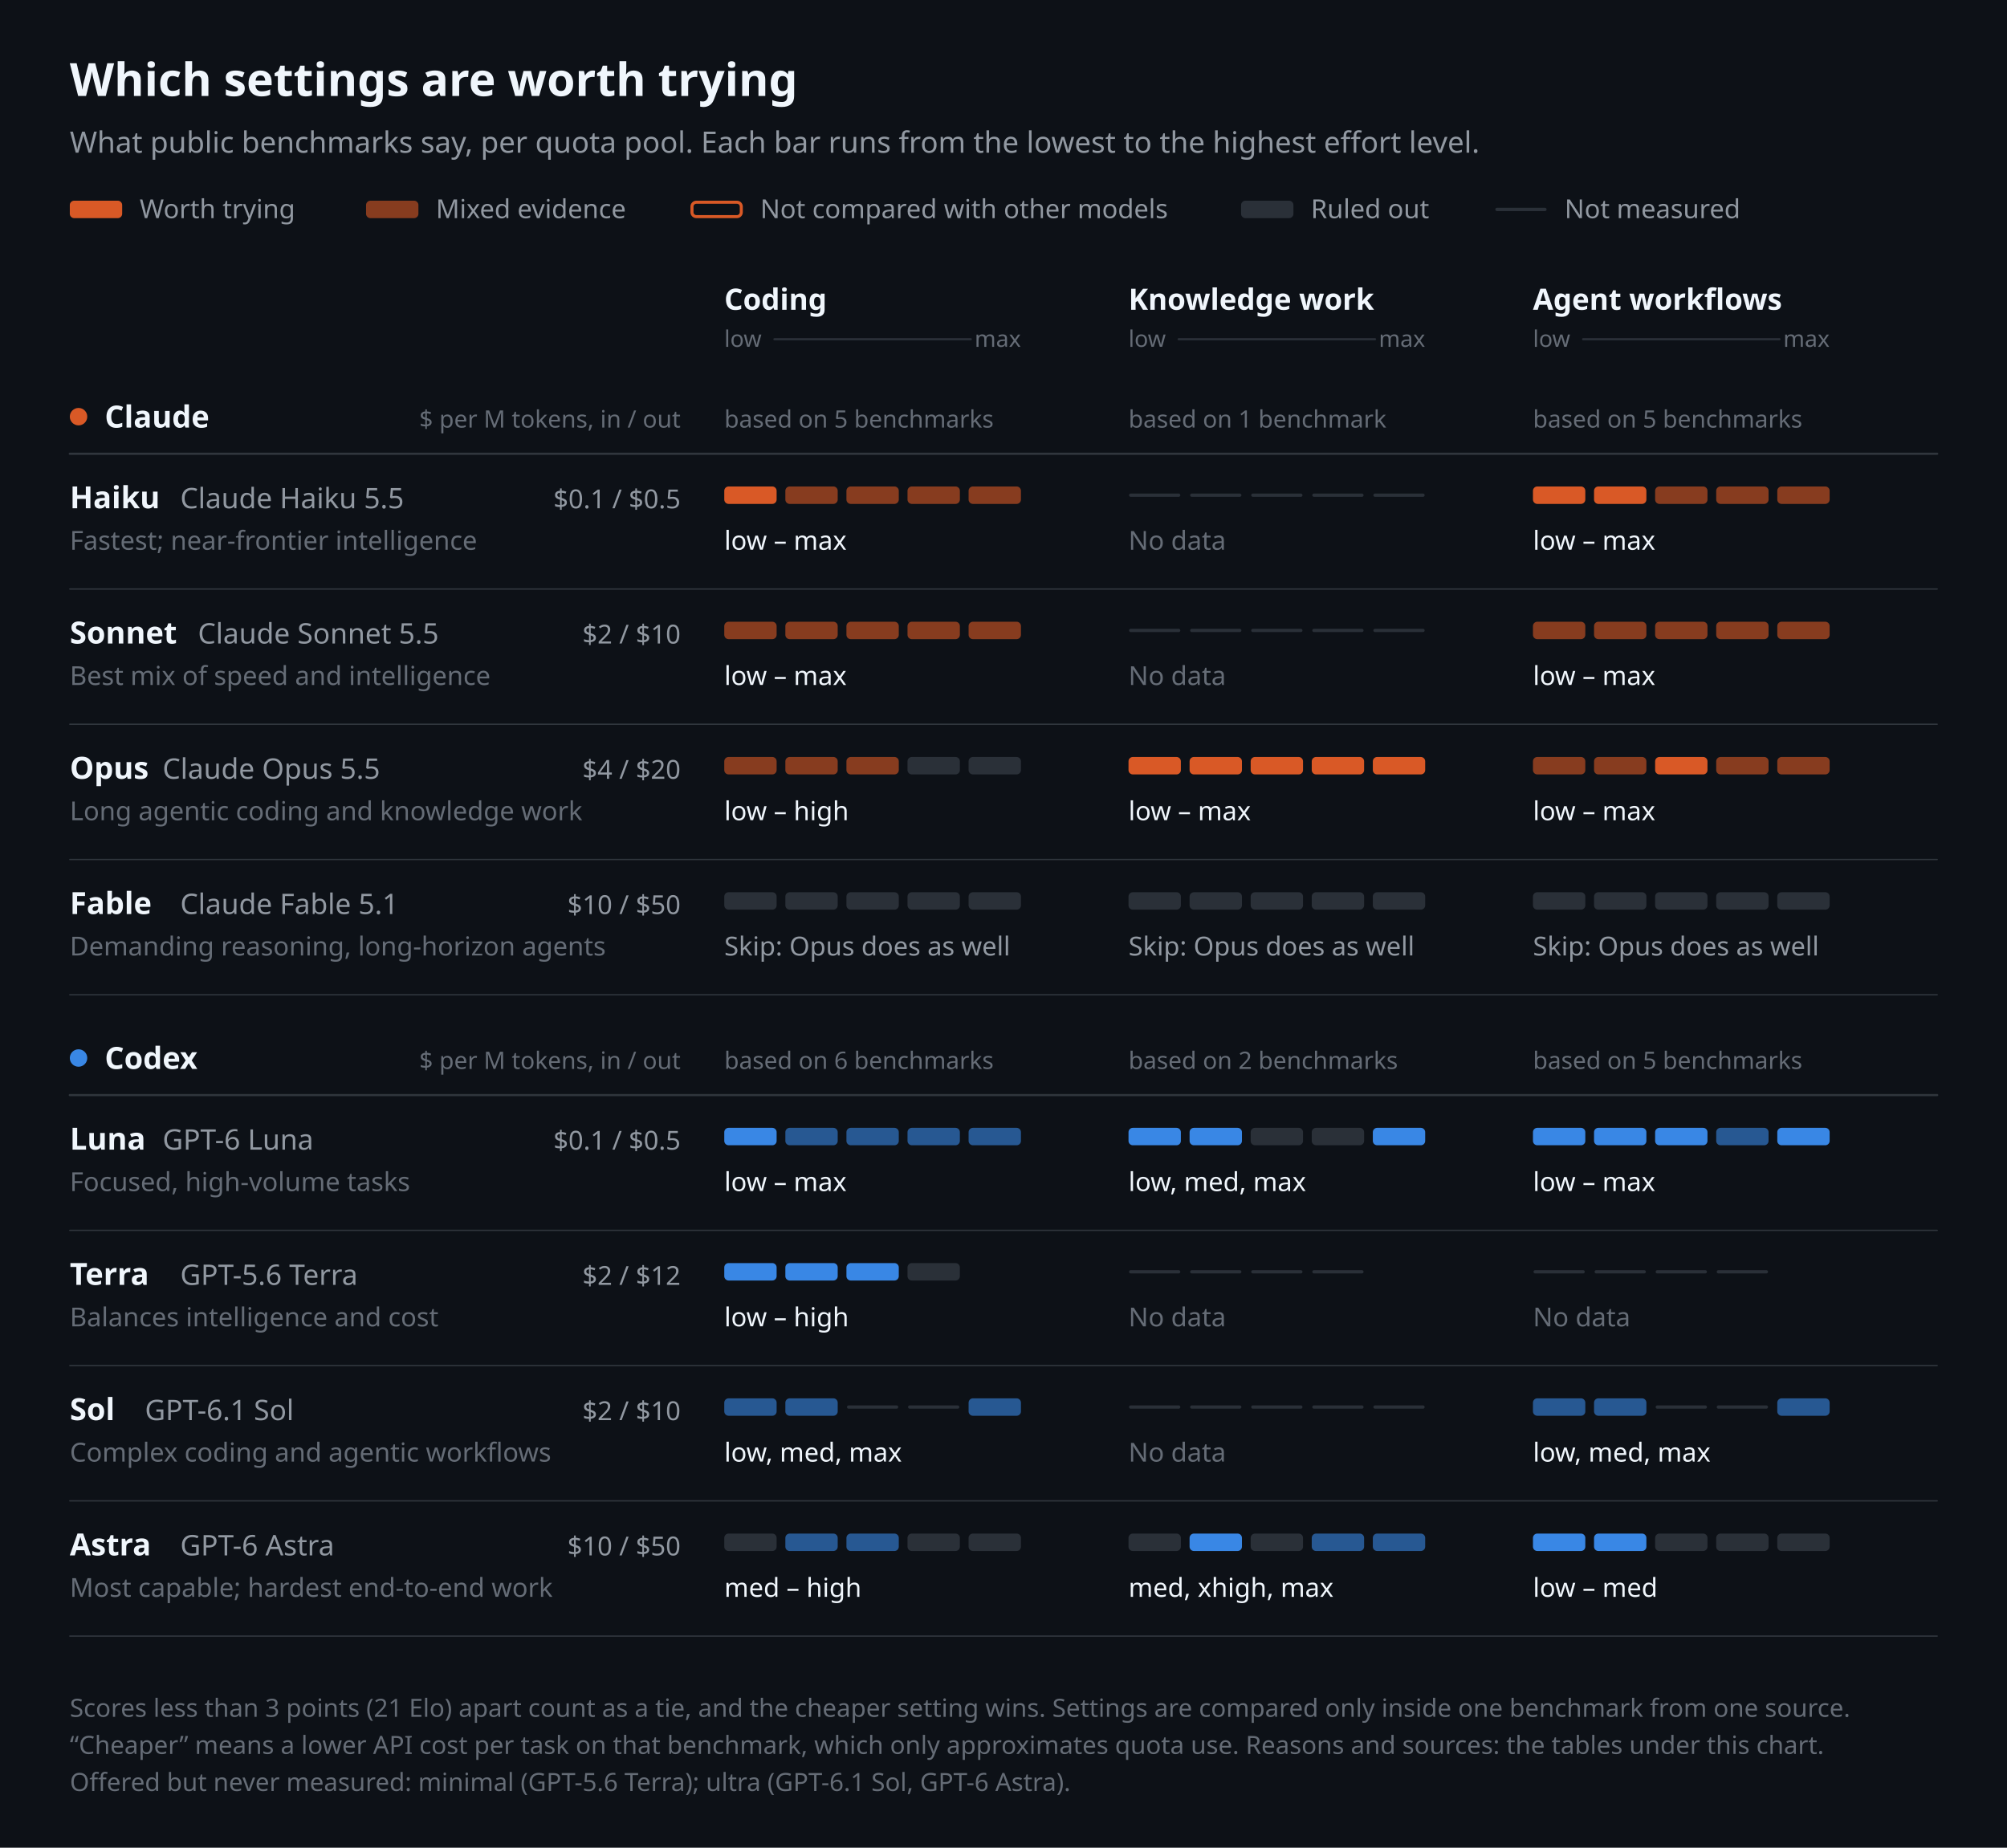
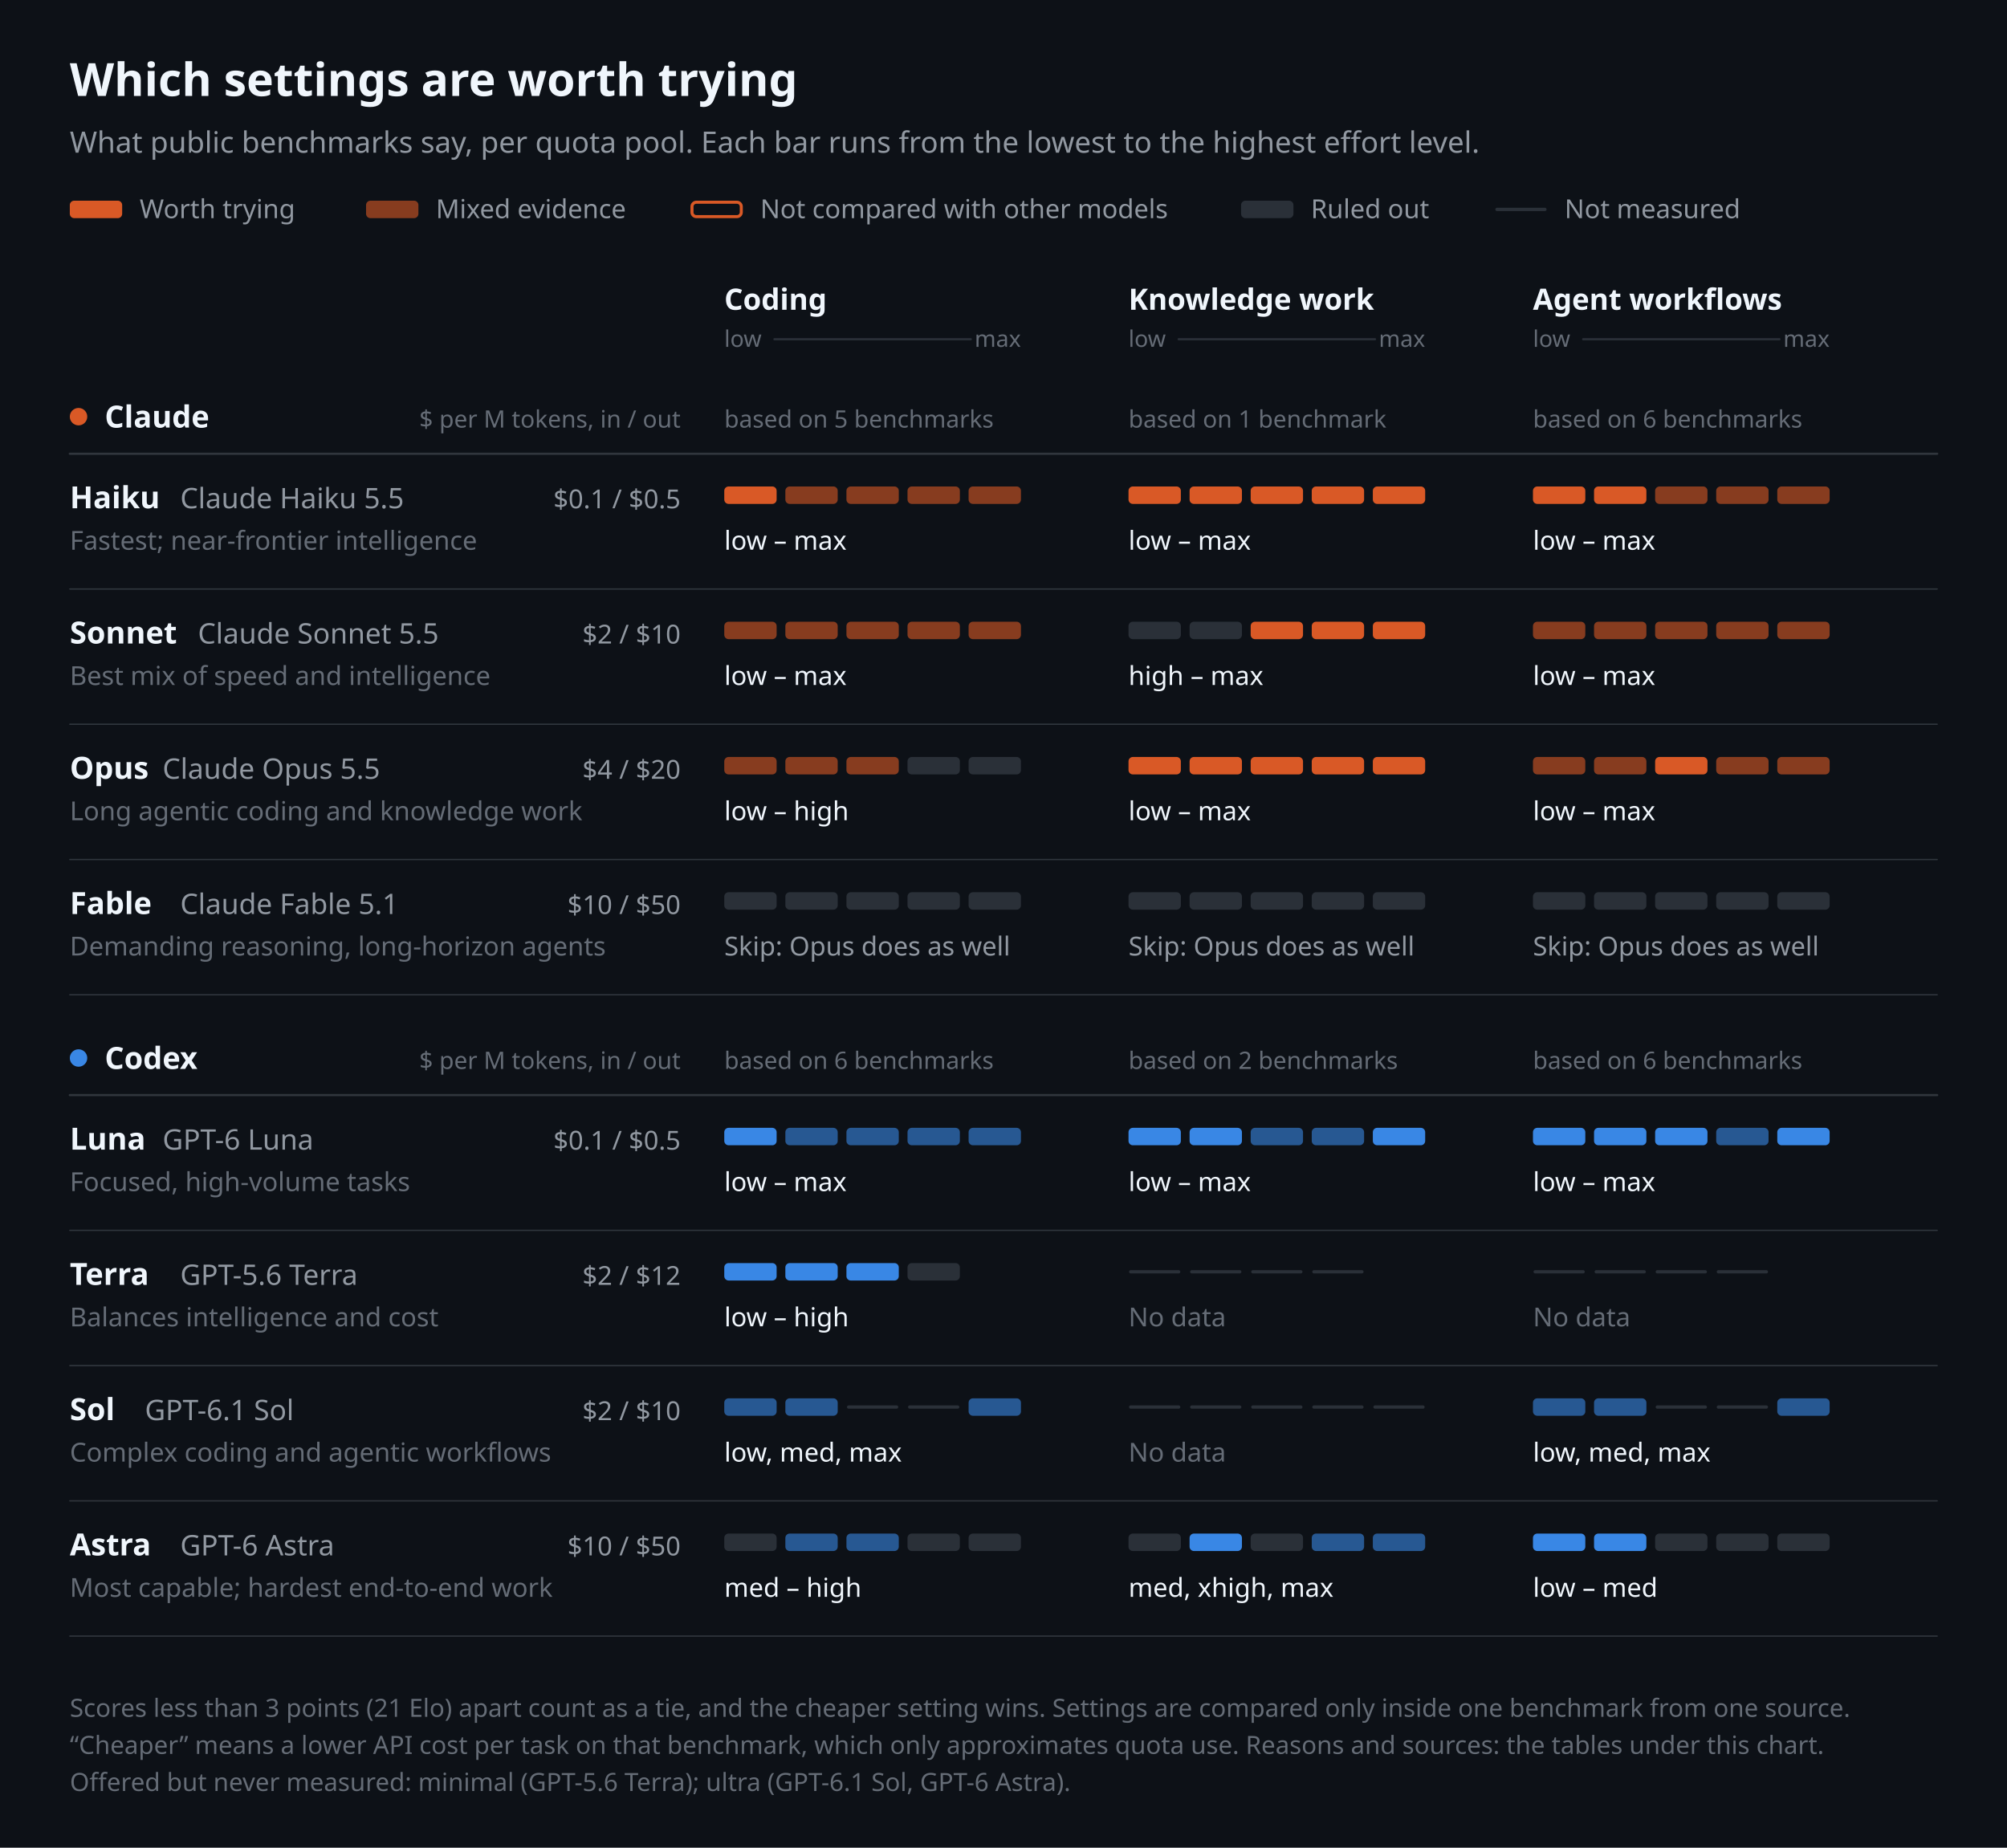
<svg xmlns="http://www.w3.org/2000/svg" width="920" height="847" viewBox="0 0 920 847" font-family="-apple-system, BlinkMacSystemFont, 'Segoe UI', 'Noto Sans', Helvetica, Arial, sans-serif" role="img">
  <rect width="100%" height="100%" fill="#0d1117" />
  <text x="32.0" y="44.0" font-size="21" font-weight="600" fill="#f0f6fc" text-anchor="start">Which settings are worth trying</text>
  <text x="32.0" y="70.0" font-size="13.5" font-weight="400" fill="#9198a1" text-anchor="start">What public benchmarks say, per quota pool. Each bar runs from the lowest to the highest effort level.</text>
  <rect x="32.0" y="92.0" width="24.0" height="8.0" rx="2" fill="#d95926" />
  <text x="64.0" y="100.0" font-size="12" font-weight="400" fill="#9198a1" text-anchor="start">Worth trying</text>
  <rect x="167.8" y="92.0" width="24.0" height="8.0" rx="2" fill="#d95926" fill-opacity="0.6" />
  <text x="199.8" y="100.0" font-size="12" font-weight="400" fill="#9198a1" text-anchor="start">Mixed evidence</text>
  <rect x="317.2" y="92.7" width="22.6" height="6.6" rx="2" fill="none" stroke="#d95926" stroke-width="1.4" />
  <text x="348.5" y="100.0" font-size="12" font-weight="400" fill="#9198a1" text-anchor="start">Not compared with other models</text>
  <rect x="568.9" y="92.0" width="24.0" height="8.0" rx="2" fill="#2a3038" />
  <text x="600.9" y="100.0" font-size="12" font-weight="400" fill="#9198a1" text-anchor="start">Ruled out</text>
  <line x1="686.2" y1="96.0" x2="708.2" y2="96.0" stroke="#2a3038" stroke-width="1.5" stroke-linecap="round" />
  <text x="717.2" y="100.0" font-size="12" font-weight="400" fill="#9198a1" text-anchor="start">Not measured</text>
  <text x="332.0" y="142.0" font-size="13.5" font-weight="600" fill="#f0f6fc" text-anchor="start">Coding</text>
  <text x="332.0" y="159.0" font-size="10.5" font-weight="400" fill="#656c76" text-anchor="start">low</text>
  <text x="468.0" y="159.0" font-size="10.5" font-weight="400" fill="#656c76" text-anchor="end">max</text>
  <line x1="355.0" y1="155.5" x2="445.0" y2="155.5" stroke="#2a3038" stroke-width="1" stroke-linecap="round" />
  <text x="517.3" y="142.0" font-size="13.5" font-weight="600" fill="#f0f6fc" text-anchor="start">Knowledge work</text>
  <text x="517.3" y="159.0" font-size="10.5" font-weight="400" fill="#656c76" text-anchor="start">low</text>
  <text x="653.3" y="159.0" font-size="10.5" font-weight="400" fill="#656c76" text-anchor="end">max</text>
  <line x1="540.3" y1="155.5" x2="630.3" y2="155.5" stroke="#2a3038" stroke-width="1" stroke-linecap="round" />
  <text x="702.7" y="142.0" font-size="13.5" font-weight="600" fill="#f0f6fc" text-anchor="start">Agent workflows</text>
  <text x="702.7" y="159.0" font-size="10.5" font-weight="400" fill="#656c76" text-anchor="start">low</text>
  <text x="838.7" y="159.0" font-size="10.5" font-weight="400" fill="#656c76" text-anchor="end">max</text>
  <line x1="725.7" y1="155.5" x2="815.7" y2="155.5" stroke="#2a3038" stroke-width="1" stroke-linecap="round" />
  <circle cx="36.0" cy="191.0" r="4" fill="#d95926" />
  <text x="48.0" y="196.0" font-size="14" font-weight="600" fill="#f0f6fc" text-anchor="start">Claude</text>
  <text x="312.0" y="196.0" font-size="11" font-weight="400" fill="#656c76" text-anchor="end">$ per M tokens, in / out</text>
  <text x="332.0" y="196.0" font-size="11" font-weight="400" fill="#656c76" text-anchor="start">based on 5 benchmarks</text>
  <text x="517.3" y="196.0" font-size="11" font-weight="400" fill="#656c76" text-anchor="start">based on 1 benchmark</text>
-   <text x="702.7" y="196.0" font-size="11" font-weight="400" fill="#656c76" text-anchor="start">based on 5 benchmarks</text>
+   <text x="702.7" y="196.0" font-size="11" font-weight="400" fill="#656c76" text-anchor="start">based on 6 benchmarks</text>
  <line x1="32.0" y1="208.0" x2="888.0" y2="208.0" stroke="#30363d" stroke-width="1" stroke-linecap="round" />
  <text x="32.0" y="233.0" font-size="14" font-weight="600" fill="#f0f6fc" text-anchor="start">Haiku</text>
  <text x="82.6" y="233.0" font-size="13" font-weight="400" fill="#9198a1" text-anchor="start">Claude Haiku 5.5</text>
  <text x="32.0" y="252.0" font-size="12" font-weight="400" fill="#656c76" text-anchor="start">Fastest; near-frontier intelligence</text>
  <text x="312.0" y="233.0" font-size="12" font-weight="400" fill="#9198a1" text-anchor="end">$0.1 / $0.5</text>
  <rect x="332.0" y="223.0" width="24.0" height="8.0" rx="2" fill="#d95926" />
  <rect x="360.0" y="223.0" width="24.0" height="8.0" rx="2" fill="#d95926" fill-opacity="0.6" />
  <rect x="388.0" y="223.0" width="24.0" height="8.0" rx="2" fill="#d95926" fill-opacity="0.6" />
  <rect x="416.0" y="223.0" width="24.0" height="8.0" rx="2" fill="#d95926" fill-opacity="0.6" />
  <rect x="444.0" y="223.0" width="24.0" height="8.0" rx="2" fill="#d95926" fill-opacity="0.6" />
  <text x="332.0" y="252.0" font-size="12" font-weight="400" fill="#f0f6fc" text-anchor="start">low – max</text>
-   <line x1="518.3" y1="227.0" x2="540.3" y2="227.0" stroke="#2a3038" stroke-width="1.5" stroke-linecap="round" />
-   <line x1="546.3" y1="227.0" x2="568.3" y2="227.0" stroke="#2a3038" stroke-width="1.5" stroke-linecap="round" />
-   <line x1="574.3" y1="227.0" x2="596.3" y2="227.0" stroke="#2a3038" stroke-width="1.5" stroke-linecap="round" />
-   <line x1="602.3" y1="227.0" x2="624.3" y2="227.0" stroke="#2a3038" stroke-width="1.5" stroke-linecap="round" />
-   <line x1="630.3" y1="227.0" x2="652.3" y2="227.0" stroke="#2a3038" stroke-width="1.5" stroke-linecap="round" />
-   <text x="517.3" y="252.0" font-size="12" font-weight="400" fill="#656c76" text-anchor="start">No data</text>
+   <rect x="517.3" y="223.0" width="24.0" height="8.0" rx="2" fill="#d95926" />
+   <rect x="545.3" y="223.0" width="24.0" height="8.0" rx="2" fill="#d95926" />
+   <rect x="573.3" y="223.0" width="24.0" height="8.0" rx="2" fill="#d95926" />
+   <rect x="601.3" y="223.0" width="24.0" height="8.0" rx="2" fill="#d95926" />
+   <rect x="629.3" y="223.0" width="24.0" height="8.0" rx="2" fill="#d95926" />
+   <text x="517.3" y="252.0" font-size="12" font-weight="400" fill="#f0f6fc" text-anchor="start">low – max</text>
  <rect x="702.7" y="223.0" width="24.0" height="8.0" rx="2" fill="#d95926" />
  <rect x="730.7" y="223.0" width="24.0" height="8.0" rx="2" fill="#d95926" />
  <rect x="758.7" y="223.0" width="24.0" height="8.0" rx="2" fill="#d95926" fill-opacity="0.6" />
  <rect x="786.7" y="223.0" width="24.0" height="8.0" rx="2" fill="#d95926" fill-opacity="0.6" />
  <rect x="814.7" y="223.0" width="24.0" height="8.0" rx="2" fill="#d95926" fill-opacity="0.6" />
  <text x="702.7" y="252.0" font-size="12" font-weight="400" fill="#f0f6fc" text-anchor="start">low – max</text>
  <line x1="32.0" y1="270.0" x2="888.0" y2="270.0" stroke="#30363d" stroke-width="0.6" stroke-linecap="round" />
  <text x="32.0" y="295.0" font-size="14" font-weight="600" fill="#f0f6fc" text-anchor="start">Sonnet</text>
  <text x="90.7" y="295.0" font-size="13" font-weight="400" fill="#9198a1" text-anchor="start">Claude Sonnet 5.5</text>
  <text x="32.0" y="314.0" font-size="12" font-weight="400" fill="#656c76" text-anchor="start">Best mix of speed and intelligence</text>
  <text x="312.0" y="295.0" font-size="12" font-weight="400" fill="#9198a1" text-anchor="end">$2 / $10</text>
  <rect x="332.0" y="285.0" width="24.0" height="8.0" rx="2" fill="#d95926" fill-opacity="0.6" />
  <rect x="360.0" y="285.0" width="24.0" height="8.0" rx="2" fill="#d95926" fill-opacity="0.6" />
  <rect x="388.0" y="285.0" width="24.0" height="8.0" rx="2" fill="#d95926" fill-opacity="0.6" />
  <rect x="416.0" y="285.0" width="24.0" height="8.0" rx="2" fill="#d95926" fill-opacity="0.6" />
  <rect x="444.0" y="285.0" width="24.0" height="8.0" rx="2" fill="#d95926" fill-opacity="0.6" />
  <text x="332.0" y="314.0" font-size="12" font-weight="400" fill="#f0f6fc" text-anchor="start">low – max</text>
-   <line x1="518.3" y1="289.0" x2="540.3" y2="289.0" stroke="#2a3038" stroke-width="1.5" stroke-linecap="round" />
-   <line x1="546.3" y1="289.0" x2="568.3" y2="289.0" stroke="#2a3038" stroke-width="1.5" stroke-linecap="round" />
-   <line x1="574.3" y1="289.0" x2="596.3" y2="289.0" stroke="#2a3038" stroke-width="1.5" stroke-linecap="round" />
-   <line x1="602.3" y1="289.0" x2="624.3" y2="289.0" stroke="#2a3038" stroke-width="1.5" stroke-linecap="round" />
-   <line x1="630.3" y1="289.0" x2="652.3" y2="289.0" stroke="#2a3038" stroke-width="1.5" stroke-linecap="round" />
-   <text x="517.3" y="314.0" font-size="12" font-weight="400" fill="#656c76" text-anchor="start">No data</text>
+   <rect x="517.3" y="285.0" width="24.0" height="8.0" rx="2" fill="#2a3038" />
+   <rect x="545.3" y="285.0" width="24.0" height="8.0" rx="2" fill="#2a3038" />
+   <rect x="573.3" y="285.0" width="24.0" height="8.0" rx="2" fill="#d95926" />
+   <rect x="601.3" y="285.0" width="24.0" height="8.0" rx="2" fill="#d95926" />
+   <rect x="629.3" y="285.0" width="24.0" height="8.0" rx="2" fill="#d95926" />
+   <text x="517.3" y="314.0" font-size="12" font-weight="400" fill="#f0f6fc" text-anchor="start">high – max</text>
  <rect x="702.7" y="285.0" width="24.0" height="8.0" rx="2" fill="#d95926" fill-opacity="0.6" />
  <rect x="730.7" y="285.0" width="24.0" height="8.0" rx="2" fill="#d95926" fill-opacity="0.6" />
  <rect x="758.7" y="285.0" width="24.0" height="8.0" rx="2" fill="#d95926" fill-opacity="0.6" />
  <rect x="786.7" y="285.0" width="24.0" height="8.0" rx="2" fill="#d95926" fill-opacity="0.6" />
  <rect x="814.7" y="285.0" width="24.0" height="8.0" rx="2" fill="#d95926" fill-opacity="0.6" />
  <text x="702.7" y="314.0" font-size="12" font-weight="400" fill="#f0f6fc" text-anchor="start">low – max</text>
  <line x1="32.0" y1="332.0" x2="888.0" y2="332.0" stroke="#30363d" stroke-width="0.6" stroke-linecap="round" />
  <text x="32.0" y="357.0" font-size="14" font-weight="600" fill="#f0f6fc" text-anchor="start">Opus</text>
  <text x="74.5" y="357.0" font-size="13" font-weight="400" fill="#9198a1" text-anchor="start">Claude Opus 5.5</text>
  <text x="32.0" y="376.0" font-size="12" font-weight="400" fill="#656c76" text-anchor="start">Long agentic coding and knowledge work</text>
  <text x="312.0" y="357.0" font-size="12" font-weight="400" fill="#9198a1" text-anchor="end">$4 / $20</text>
  <rect x="332.0" y="347.0" width="24.0" height="8.0" rx="2" fill="#d95926" fill-opacity="0.6" />
  <rect x="360.0" y="347.0" width="24.0" height="8.0" rx="2" fill="#d95926" fill-opacity="0.6" />
  <rect x="388.0" y="347.0" width="24.0" height="8.0" rx="2" fill="#d95926" fill-opacity="0.6" />
  <rect x="416.0" y="347.0" width="24.0" height="8.0" rx="2" fill="#2a3038" />
  <rect x="444.0" y="347.0" width="24.0" height="8.0" rx="2" fill="#2a3038" />
  <text x="332.0" y="376.0" font-size="12" font-weight="400" fill="#f0f6fc" text-anchor="start">low – high</text>
  <rect x="517.3" y="347.0" width="24.0" height="8.0" rx="2" fill="#d95926" />
  <rect x="545.3" y="347.0" width="24.0" height="8.0" rx="2" fill="#d95926" />
  <rect x="573.3" y="347.0" width="24.0" height="8.0" rx="2" fill="#d95926" />
  <rect x="601.3" y="347.0" width="24.0" height="8.0" rx="2" fill="#d95926" />
  <rect x="629.3" y="347.0" width="24.0" height="8.0" rx="2" fill="#d95926" />
  <text x="517.3" y="376.0" font-size="12" font-weight="400" fill="#f0f6fc" text-anchor="start">low – max</text>
  <rect x="702.7" y="347.0" width="24.0" height="8.0" rx="2" fill="#d95926" fill-opacity="0.6" />
  <rect x="730.7" y="347.0" width="24.0" height="8.0" rx="2" fill="#d95926" fill-opacity="0.6" />
  <rect x="758.7" y="347.0" width="24.0" height="8.0" rx="2" fill="#d95926" />
  <rect x="786.7" y="347.0" width="24.0" height="8.0" rx="2" fill="#d95926" fill-opacity="0.6" />
  <rect x="814.7" y="347.0" width="24.0" height="8.0" rx="2" fill="#d95926" fill-opacity="0.6" />
  <text x="702.7" y="376.0" font-size="12" font-weight="400" fill="#f0f6fc" text-anchor="start">low – max</text>
  <line x1="32.0" y1="394.0" x2="888.0" y2="394.0" stroke="#30363d" stroke-width="0.6" stroke-linecap="round" />
  <text x="32.0" y="419.0" font-size="14" font-weight="600" fill="#f0f6fc" text-anchor="start">Fable</text>
  <text x="82.6" y="419.0" font-size="13" font-weight="400" fill="#9198a1" text-anchor="start">Claude Fable 5.1</text>
  <text x="32.0" y="438.0" font-size="12" font-weight="400" fill="#656c76" text-anchor="start">Demanding reasoning, long-horizon agents</text>
  <text x="312.0" y="419.0" font-size="12" font-weight="400" fill="#9198a1" text-anchor="end">$10 / $50</text>
  <rect x="332.0" y="409.0" width="24.0" height="8.0" rx="2" fill="#2a3038" />
  <rect x="360.0" y="409.0" width="24.0" height="8.0" rx="2" fill="#2a3038" />
  <rect x="388.0" y="409.0" width="24.0" height="8.0" rx="2" fill="#2a3038" />
  <rect x="416.0" y="409.0" width="24.0" height="8.0" rx="2" fill="#2a3038" />
  <rect x="444.0" y="409.0" width="24.0" height="8.0" rx="2" fill="#2a3038" />
  <text x="332.0" y="438.0" font-size="12" font-weight="400" fill="#9198a1" text-anchor="start">Skip: Opus does as well</text>
  <rect x="517.3" y="409.0" width="24.0" height="8.0" rx="2" fill="#2a3038" />
  <rect x="545.3" y="409.0" width="24.0" height="8.0" rx="2" fill="#2a3038" />
  <rect x="573.3" y="409.0" width="24.0" height="8.0" rx="2" fill="#2a3038" />
  <rect x="601.3" y="409.0" width="24.0" height="8.0" rx="2" fill="#2a3038" />
  <rect x="629.3" y="409.0" width="24.0" height="8.0" rx="2" fill="#2a3038" />
  <text x="517.3" y="438.0" font-size="12" font-weight="400" fill="#9198a1" text-anchor="start">Skip: Opus does as well</text>
  <rect x="702.7" y="409.0" width="24.0" height="8.0" rx="2" fill="#2a3038" />
  <rect x="730.7" y="409.0" width="24.0" height="8.0" rx="2" fill="#2a3038" />
  <rect x="758.7" y="409.0" width="24.0" height="8.0" rx="2" fill="#2a3038" />
  <rect x="786.7" y="409.0" width="24.0" height="8.0" rx="2" fill="#2a3038" />
  <rect x="814.7" y="409.0" width="24.0" height="8.0" rx="2" fill="#2a3038" />
  <text x="702.7" y="438.0" font-size="12" font-weight="400" fill="#9198a1" text-anchor="start">Skip: Opus does as well</text>
  <line x1="32.0" y1="456.0" x2="888.0" y2="456.0" stroke="#30363d" stroke-width="0.6" stroke-linecap="round" />
  <circle cx="36.0" cy="485.0" r="4" fill="#3987e5" />
  <text x="48.0" y="490.0" font-size="14" font-weight="600" fill="#f0f6fc" text-anchor="start">Codex</text>
  <text x="312.0" y="490.0" font-size="11" font-weight="400" fill="#656c76" text-anchor="end">$ per M tokens, in / out</text>
  <text x="332.0" y="490.0" font-size="11" font-weight="400" fill="#656c76" text-anchor="start">based on 6 benchmarks</text>
  <text x="517.3" y="490.0" font-size="11" font-weight="400" fill="#656c76" text-anchor="start">based on 2 benchmarks</text>
-   <text x="702.7" y="490.0" font-size="11" font-weight="400" fill="#656c76" text-anchor="start">based on 5 benchmarks</text>
+   <text x="702.7" y="490.0" font-size="11" font-weight="400" fill="#656c76" text-anchor="start">based on 6 benchmarks</text>
  <line x1="32.0" y1="502.0" x2="888.0" y2="502.0" stroke="#30363d" stroke-width="1" stroke-linecap="round" />
  <text x="32.0" y="527.0" font-size="14" font-weight="600" fill="#f0f6fc" text-anchor="start">Luna</text>
  <text x="74.5" y="527.0" font-size="13" font-weight="400" fill="#9198a1" text-anchor="start">GPT-6 Luna</text>
  <text x="32.0" y="546.0" font-size="12" font-weight="400" fill="#656c76" text-anchor="start">Focused, high-volume tasks</text>
  <text x="312.0" y="527.0" font-size="12" font-weight="400" fill="#9198a1" text-anchor="end">$0.1 / $0.5</text>
  <rect x="332.0" y="517.0" width="24.0" height="8.0" rx="2" fill="#3987e5" />
  <rect x="360.0" y="517.0" width="24.0" height="8.0" rx="2" fill="#3987e5" fill-opacity="0.6" />
  <rect x="388.0" y="517.0" width="24.0" height="8.0" rx="2" fill="#3987e5" fill-opacity="0.6" />
  <rect x="416.0" y="517.0" width="24.0" height="8.0" rx="2" fill="#3987e5" fill-opacity="0.6" />
  <rect x="444.0" y="517.0" width="24.0" height="8.0" rx="2" fill="#3987e5" fill-opacity="0.6" />
  <text x="332.0" y="546.0" font-size="12" font-weight="400" fill="#f0f6fc" text-anchor="start">low – max</text>
  <rect x="517.3" y="517.0" width="24.0" height="8.0" rx="2" fill="#3987e5" />
  <rect x="545.3" y="517.0" width="24.0" height="8.0" rx="2" fill="#3987e5" />
-   <rect x="573.3" y="517.0" width="24.0" height="8.0" rx="2" fill="#2a3038" />
-   <rect x="601.3" y="517.0" width="24.0" height="8.0" rx="2" fill="#2a3038" />
+   <rect x="573.3" y="517.0" width="24.0" height="8.0" rx="2" fill="#3987e5" fill-opacity="0.6" />
+   <rect x="601.3" y="517.0" width="24.0" height="8.0" rx="2" fill="#3987e5" fill-opacity="0.6" />
  <rect x="629.3" y="517.0" width="24.0" height="8.0" rx="2" fill="#3987e5" />
-   <text x="517.3" y="546.0" font-size="12" font-weight="400" fill="#f0f6fc" text-anchor="start">low, med, max</text>
+   <text x="517.3" y="546.0" font-size="12" font-weight="400" fill="#f0f6fc" text-anchor="start">low – max</text>
  <rect x="702.7" y="517.0" width="24.0" height="8.0" rx="2" fill="#3987e5" />
  <rect x="730.7" y="517.0" width="24.0" height="8.0" rx="2" fill="#3987e5" />
  <rect x="758.7" y="517.0" width="24.0" height="8.0" rx="2" fill="#3987e5" />
  <rect x="786.7" y="517.0" width="24.0" height="8.0" rx="2" fill="#3987e5" fill-opacity="0.6" />
  <rect x="814.7" y="517.0" width="24.0" height="8.0" rx="2" fill="#3987e5" />
  <text x="702.7" y="546.0" font-size="12" font-weight="400" fill="#f0f6fc" text-anchor="start">low – max</text>
  <line x1="32.0" y1="564.0" x2="888.0" y2="564.0" stroke="#30363d" stroke-width="0.6" stroke-linecap="round" />
  <text x="32.0" y="589.0" font-size="14" font-weight="600" fill="#f0f6fc" text-anchor="start">Terra</text>
  <text x="82.6" y="589.0" font-size="13" font-weight="400" fill="#9198a1" text-anchor="start">GPT-5.6 Terra</text>
  <text x="32.0" y="608.0" font-size="12" font-weight="400" fill="#656c76" text-anchor="start">Balances intelligence and cost</text>
  <text x="312.0" y="589.0" font-size="12" font-weight="400" fill="#9198a1" text-anchor="end">$2 / $12</text>
  <rect x="332.0" y="579.0" width="24.0" height="8.0" rx="2" fill="#3987e5" />
  <rect x="360.0" y="579.0" width="24.0" height="8.0" rx="2" fill="#3987e5" />
  <rect x="388.0" y="579.0" width="24.0" height="8.0" rx="2" fill="#3987e5" />
  <rect x="416.0" y="579.0" width="24.0" height="8.0" rx="2" fill="#2a3038" />
  <rect x="444.0" y="579.0" width="24.0" height="8.0" rx="2" fill="none" />
  <text x="332.0" y="608.0" font-size="12" font-weight="400" fill="#f0f6fc" text-anchor="start">low – high</text>
  <line x1="518.3" y1="583.0" x2="540.3" y2="583.0" stroke="#2a3038" stroke-width="1.5" stroke-linecap="round" />
  <line x1="546.3" y1="583.0" x2="568.3" y2="583.0" stroke="#2a3038" stroke-width="1.5" stroke-linecap="round" />
  <line x1="574.3" y1="583.0" x2="596.3" y2="583.0" stroke="#2a3038" stroke-width="1.5" stroke-linecap="round" />
  <line x1="602.3" y1="583.0" x2="624.3" y2="583.0" stroke="#2a3038" stroke-width="1.5" stroke-linecap="round" />
  <rect x="629.3" y="579.0" width="24.0" height="8.0" rx="2" fill="none" />
  <text x="517.3" y="608.0" font-size="12" font-weight="400" fill="#656c76" text-anchor="start">No data</text>
  <line x1="703.7" y1="583.0" x2="725.7" y2="583.0" stroke="#2a3038" stroke-width="1.5" stroke-linecap="round" />
  <line x1="731.7" y1="583.0" x2="753.7" y2="583.0" stroke="#2a3038" stroke-width="1.5" stroke-linecap="round" />
  <line x1="759.7" y1="583.0" x2="781.7" y2="583.0" stroke="#2a3038" stroke-width="1.5" stroke-linecap="round" />
  <line x1="787.7" y1="583.0" x2="809.7" y2="583.0" stroke="#2a3038" stroke-width="1.5" stroke-linecap="round" />
  <rect x="814.7" y="579.0" width="24.0" height="8.0" rx="2" fill="none" />
  <text x="702.7" y="608.0" font-size="12" font-weight="400" fill="#656c76" text-anchor="start">No data</text>
  <line x1="32.0" y1="626.0" x2="888.0" y2="626.0" stroke="#30363d" stroke-width="0.6" stroke-linecap="round" />
  <text x="32.0" y="651.0" font-size="14" font-weight="600" fill="#f0f6fc" text-anchor="start">Sol</text>
  <text x="66.4" y="651.0" font-size="13" font-weight="400" fill="#9198a1" text-anchor="start">GPT-6.1 Sol</text>
  <text x="32.0" y="670.0" font-size="12" font-weight="400" fill="#656c76" text-anchor="start">Complex coding and agentic workflows</text>
  <text x="312.0" y="651.0" font-size="12" font-weight="400" fill="#9198a1" text-anchor="end">$2 / $10</text>
  <rect x="332.0" y="641.0" width="24.0" height="8.0" rx="2" fill="#3987e5" fill-opacity="0.6" />
  <rect x="360.0" y="641.0" width="24.0" height="8.0" rx="2" fill="#3987e5" fill-opacity="0.6" />
  <line x1="389.0" y1="645.0" x2="411.0" y2="645.0" stroke="#2a3038" stroke-width="1.5" stroke-linecap="round" />
  <line x1="417.0" y1="645.0" x2="439.0" y2="645.0" stroke="#2a3038" stroke-width="1.5" stroke-linecap="round" />
  <rect x="444.0" y="641.0" width="24.0" height="8.0" rx="2" fill="#3987e5" fill-opacity="0.6" />
  <text x="332.0" y="670.0" font-size="12" font-weight="400" fill="#f0f6fc" text-anchor="start">low, med, max</text>
  <line x1="518.3" y1="645.0" x2="540.3" y2="645.0" stroke="#2a3038" stroke-width="1.5" stroke-linecap="round" />
  <line x1="546.3" y1="645.0" x2="568.3" y2="645.0" stroke="#2a3038" stroke-width="1.5" stroke-linecap="round" />
  <line x1="574.3" y1="645.0" x2="596.3" y2="645.0" stroke="#2a3038" stroke-width="1.5" stroke-linecap="round" />
  <line x1="602.3" y1="645.0" x2="624.3" y2="645.0" stroke="#2a3038" stroke-width="1.5" stroke-linecap="round" />
  <line x1="630.3" y1="645.0" x2="652.3" y2="645.0" stroke="#2a3038" stroke-width="1.5" stroke-linecap="round" />
  <text x="517.3" y="670.0" font-size="12" font-weight="400" fill="#656c76" text-anchor="start">No data</text>
  <rect x="702.7" y="641.0" width="24.0" height="8.0" rx="2" fill="#3987e5" fill-opacity="0.6" />
  <rect x="730.7" y="641.0" width="24.0" height="8.0" rx="2" fill="#3987e5" fill-opacity="0.6" />
  <line x1="759.7" y1="645.0" x2="781.7" y2="645.0" stroke="#2a3038" stroke-width="1.5" stroke-linecap="round" />
  <line x1="787.7" y1="645.0" x2="809.7" y2="645.0" stroke="#2a3038" stroke-width="1.5" stroke-linecap="round" />
  <rect x="814.7" y="641.0" width="24.0" height="8.0" rx="2" fill="#3987e5" fill-opacity="0.6" />
  <text x="702.7" y="670.0" font-size="12" font-weight="400" fill="#f0f6fc" text-anchor="start">low, med, max</text>
  <line x1="32.0" y1="688.0" x2="888.0" y2="688.0" stroke="#30363d" stroke-width="0.6" stroke-linecap="round" />
  <text x="32.0" y="713.0" font-size="14" font-weight="600" fill="#f0f6fc" text-anchor="start">Astra</text>
  <text x="82.6" y="713.0" font-size="13" font-weight="400" fill="#9198a1" text-anchor="start">GPT-6 Astra</text>
  <text x="32.0" y="732.0" font-size="12" font-weight="400" fill="#656c76" text-anchor="start">Most capable; hardest end-to-end work</text>
  <text x="312.0" y="713.0" font-size="12" font-weight="400" fill="#9198a1" text-anchor="end">$10 / $50</text>
  <rect x="332.0" y="703.0" width="24.0" height="8.0" rx="2" fill="#2a3038" />
  <rect x="360.0" y="703.0" width="24.0" height="8.0" rx="2" fill="#3987e5" fill-opacity="0.6" />
  <rect x="388.0" y="703.0" width="24.0" height="8.0" rx="2" fill="#3987e5" fill-opacity="0.6" />
  <rect x="416.0" y="703.0" width="24.0" height="8.0" rx="2" fill="#2a3038" />
  <rect x="444.0" y="703.0" width="24.0" height="8.0" rx="2" fill="#2a3038" />
  <text x="332.0" y="732.0" font-size="12" font-weight="400" fill="#f0f6fc" text-anchor="start">med – high</text>
  <rect x="517.3" y="703.0" width="24.0" height="8.0" rx="2" fill="#2a3038" />
  <rect x="545.3" y="703.0" width="24.0" height="8.0" rx="2" fill="#3987e5" />
  <rect x="573.3" y="703.0" width="24.0" height="8.0" rx="2" fill="#2a3038" />
  <rect x="601.3" y="703.0" width="24.0" height="8.0" rx="2" fill="#3987e5" fill-opacity="0.6" />
  <rect x="629.3" y="703.0" width="24.0" height="8.0" rx="2" fill="#3987e5" fill-opacity="0.6" />
  <text x="517.3" y="732.0" font-size="12" font-weight="400" fill="#f0f6fc" text-anchor="start">med, xhigh, max</text>
  <rect x="702.7" y="703.0" width="24.0" height="8.0" rx="2" fill="#3987e5" />
  <rect x="730.7" y="703.0" width="24.0" height="8.0" rx="2" fill="#3987e5" />
  <rect x="758.7" y="703.0" width="24.0" height="8.0" rx="2" fill="#2a3038" />
  <rect x="786.7" y="703.0" width="24.0" height="8.0" rx="2" fill="#2a3038" />
  <rect x="814.7" y="703.0" width="24.0" height="8.0" rx="2" fill="#2a3038" />
  <text x="702.7" y="732.0" font-size="12" font-weight="400" fill="#f0f6fc" text-anchor="start">low – med</text>
  <line x1="32.0" y1="750.0" x2="888.0" y2="750.0" stroke="#30363d" stroke-width="0.6" stroke-linecap="round" />
  <text x="32.0" y="787.0" font-size="11.5" font-weight="400" fill="#656c76" text-anchor="start">Scores less than 3 points (21 Elo) apart count as a tie, and the cheaper setting wins. Settings are compared only inside one benchmark from one source.</text>
  <text x="32.0" y="804.0" font-size="11.5" font-weight="400" fill="#656c76" text-anchor="start">“Cheaper” means a lower API cost per task on that benchmark, which only approximates quota use. Reasons and sources: the tables under this chart.</text>
  <text x="32.0" y="821.0" font-size="11.5" font-weight="400" fill="#656c76" text-anchor="start">Offered but never measured: minimal (GPT-5.6 Terra); ultra (GPT-6.1 Sol, GPT-6 Astra).</text>
</svg>
